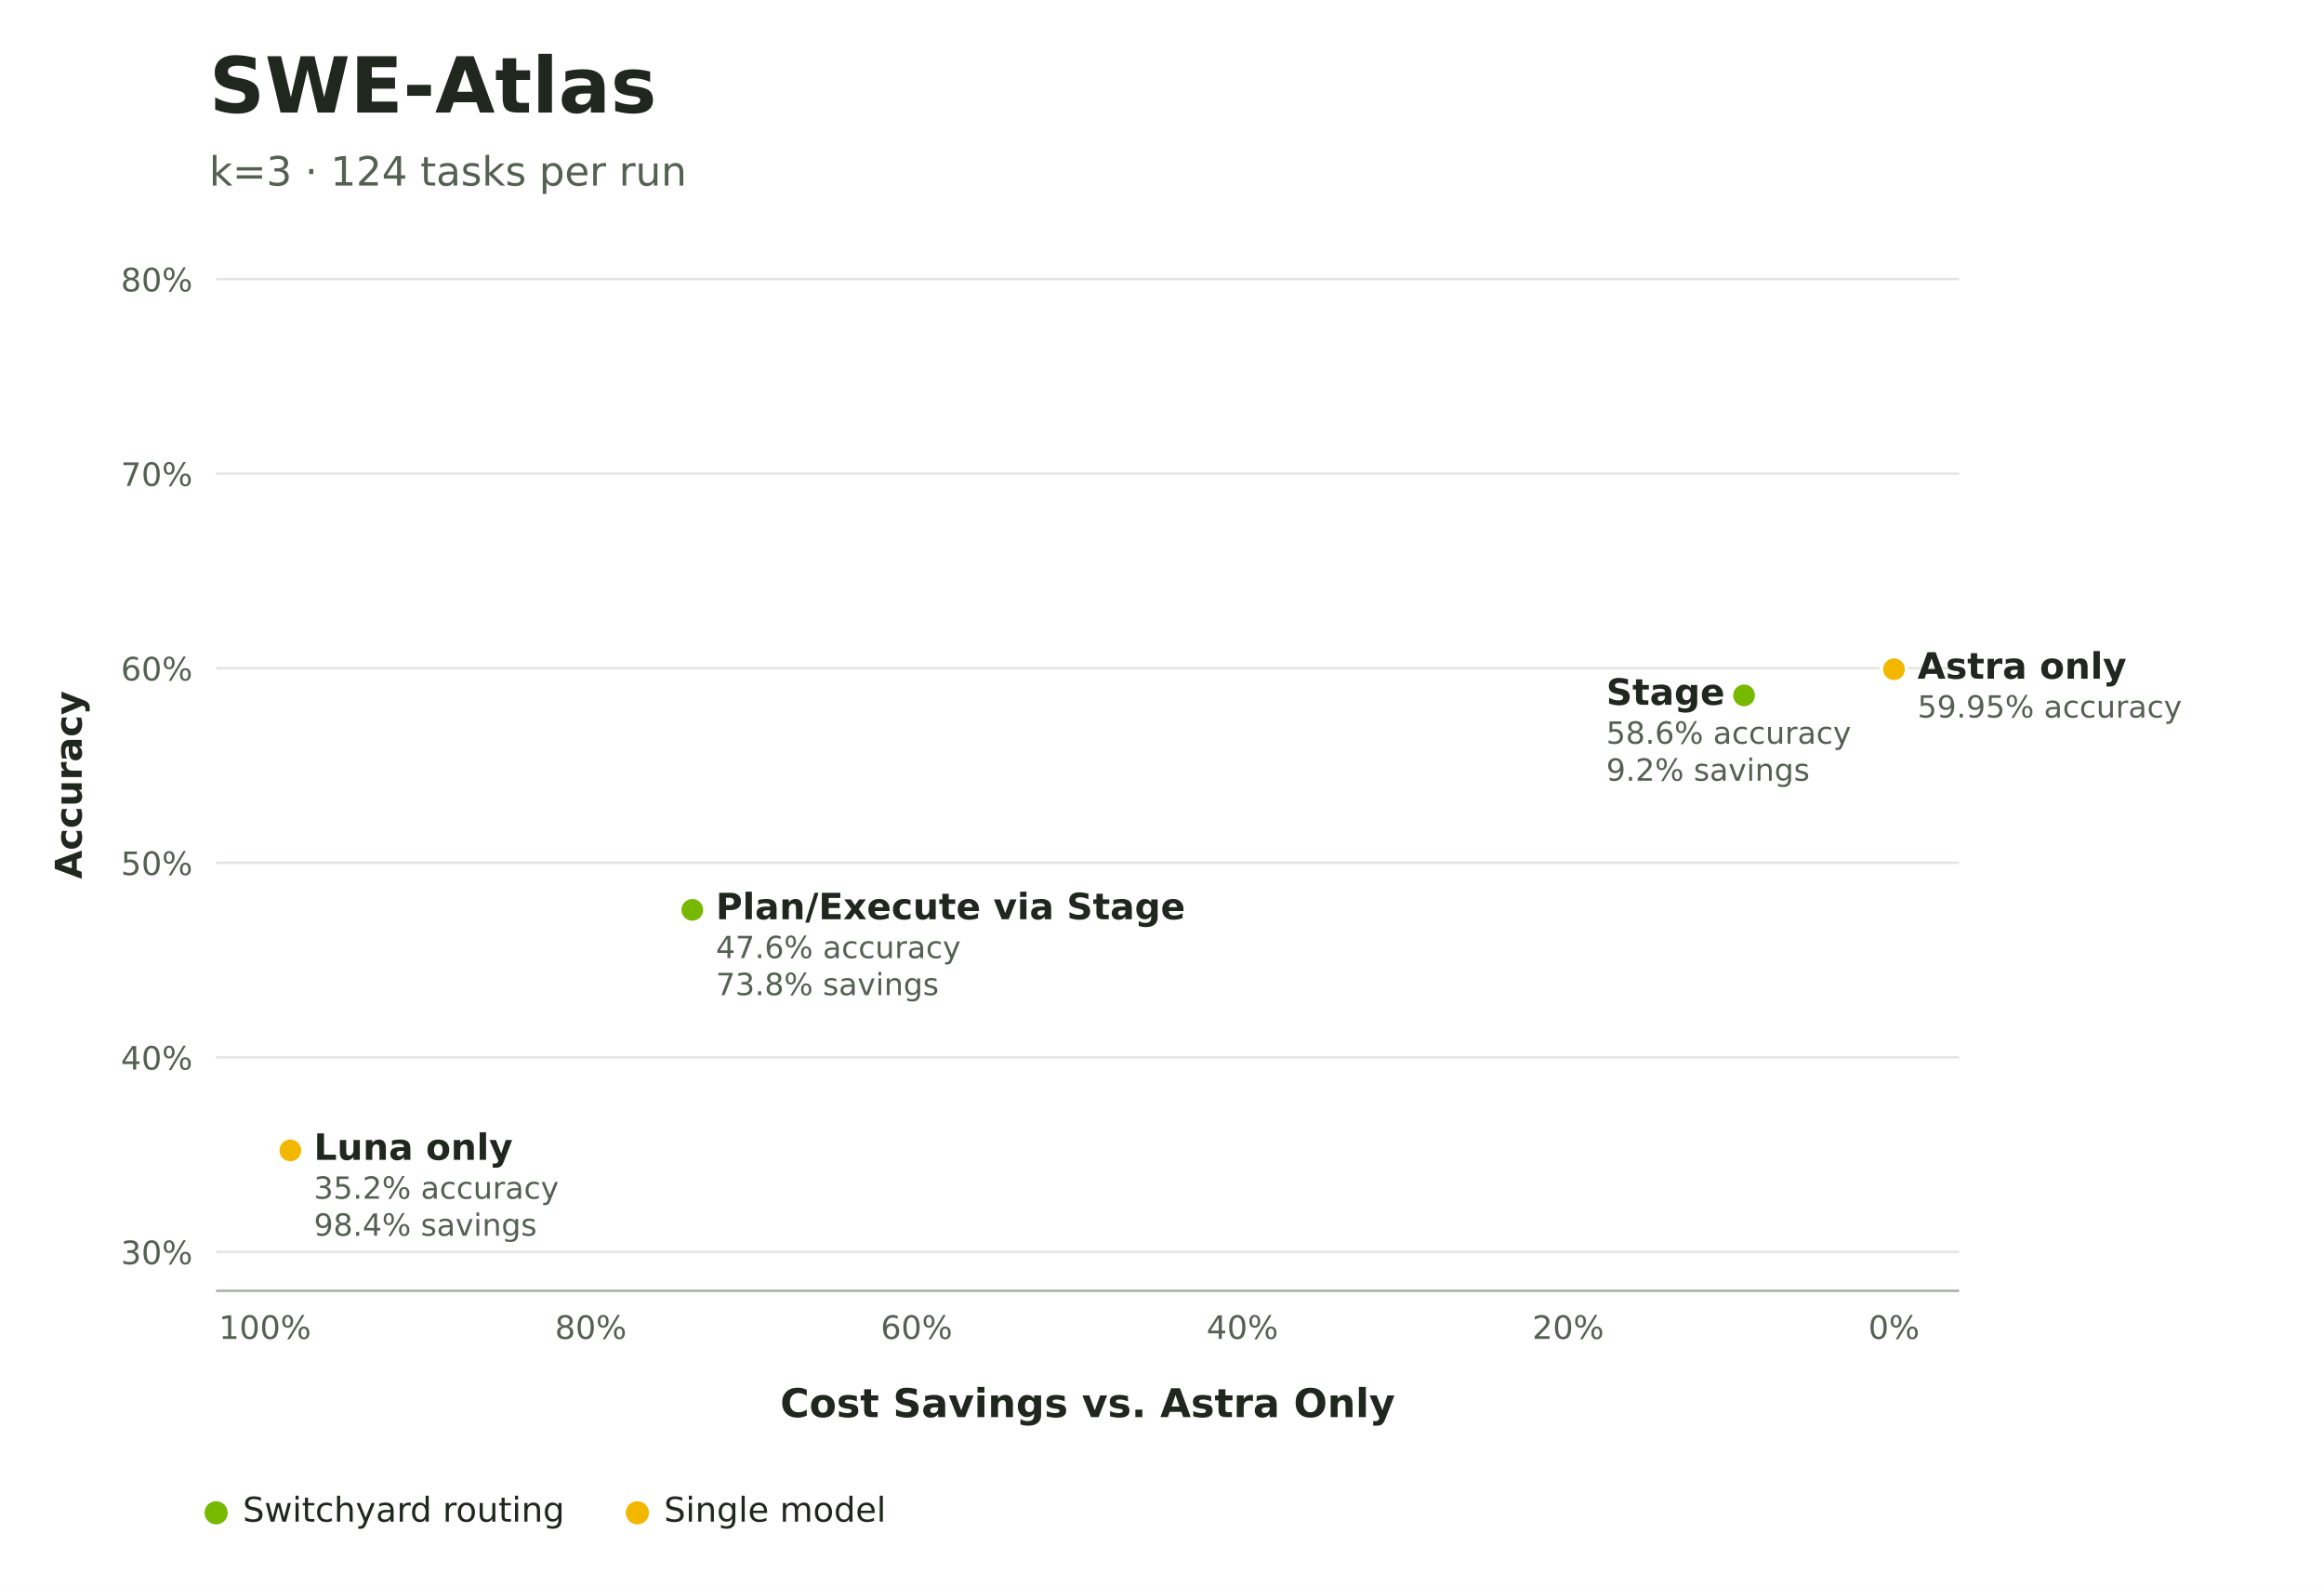
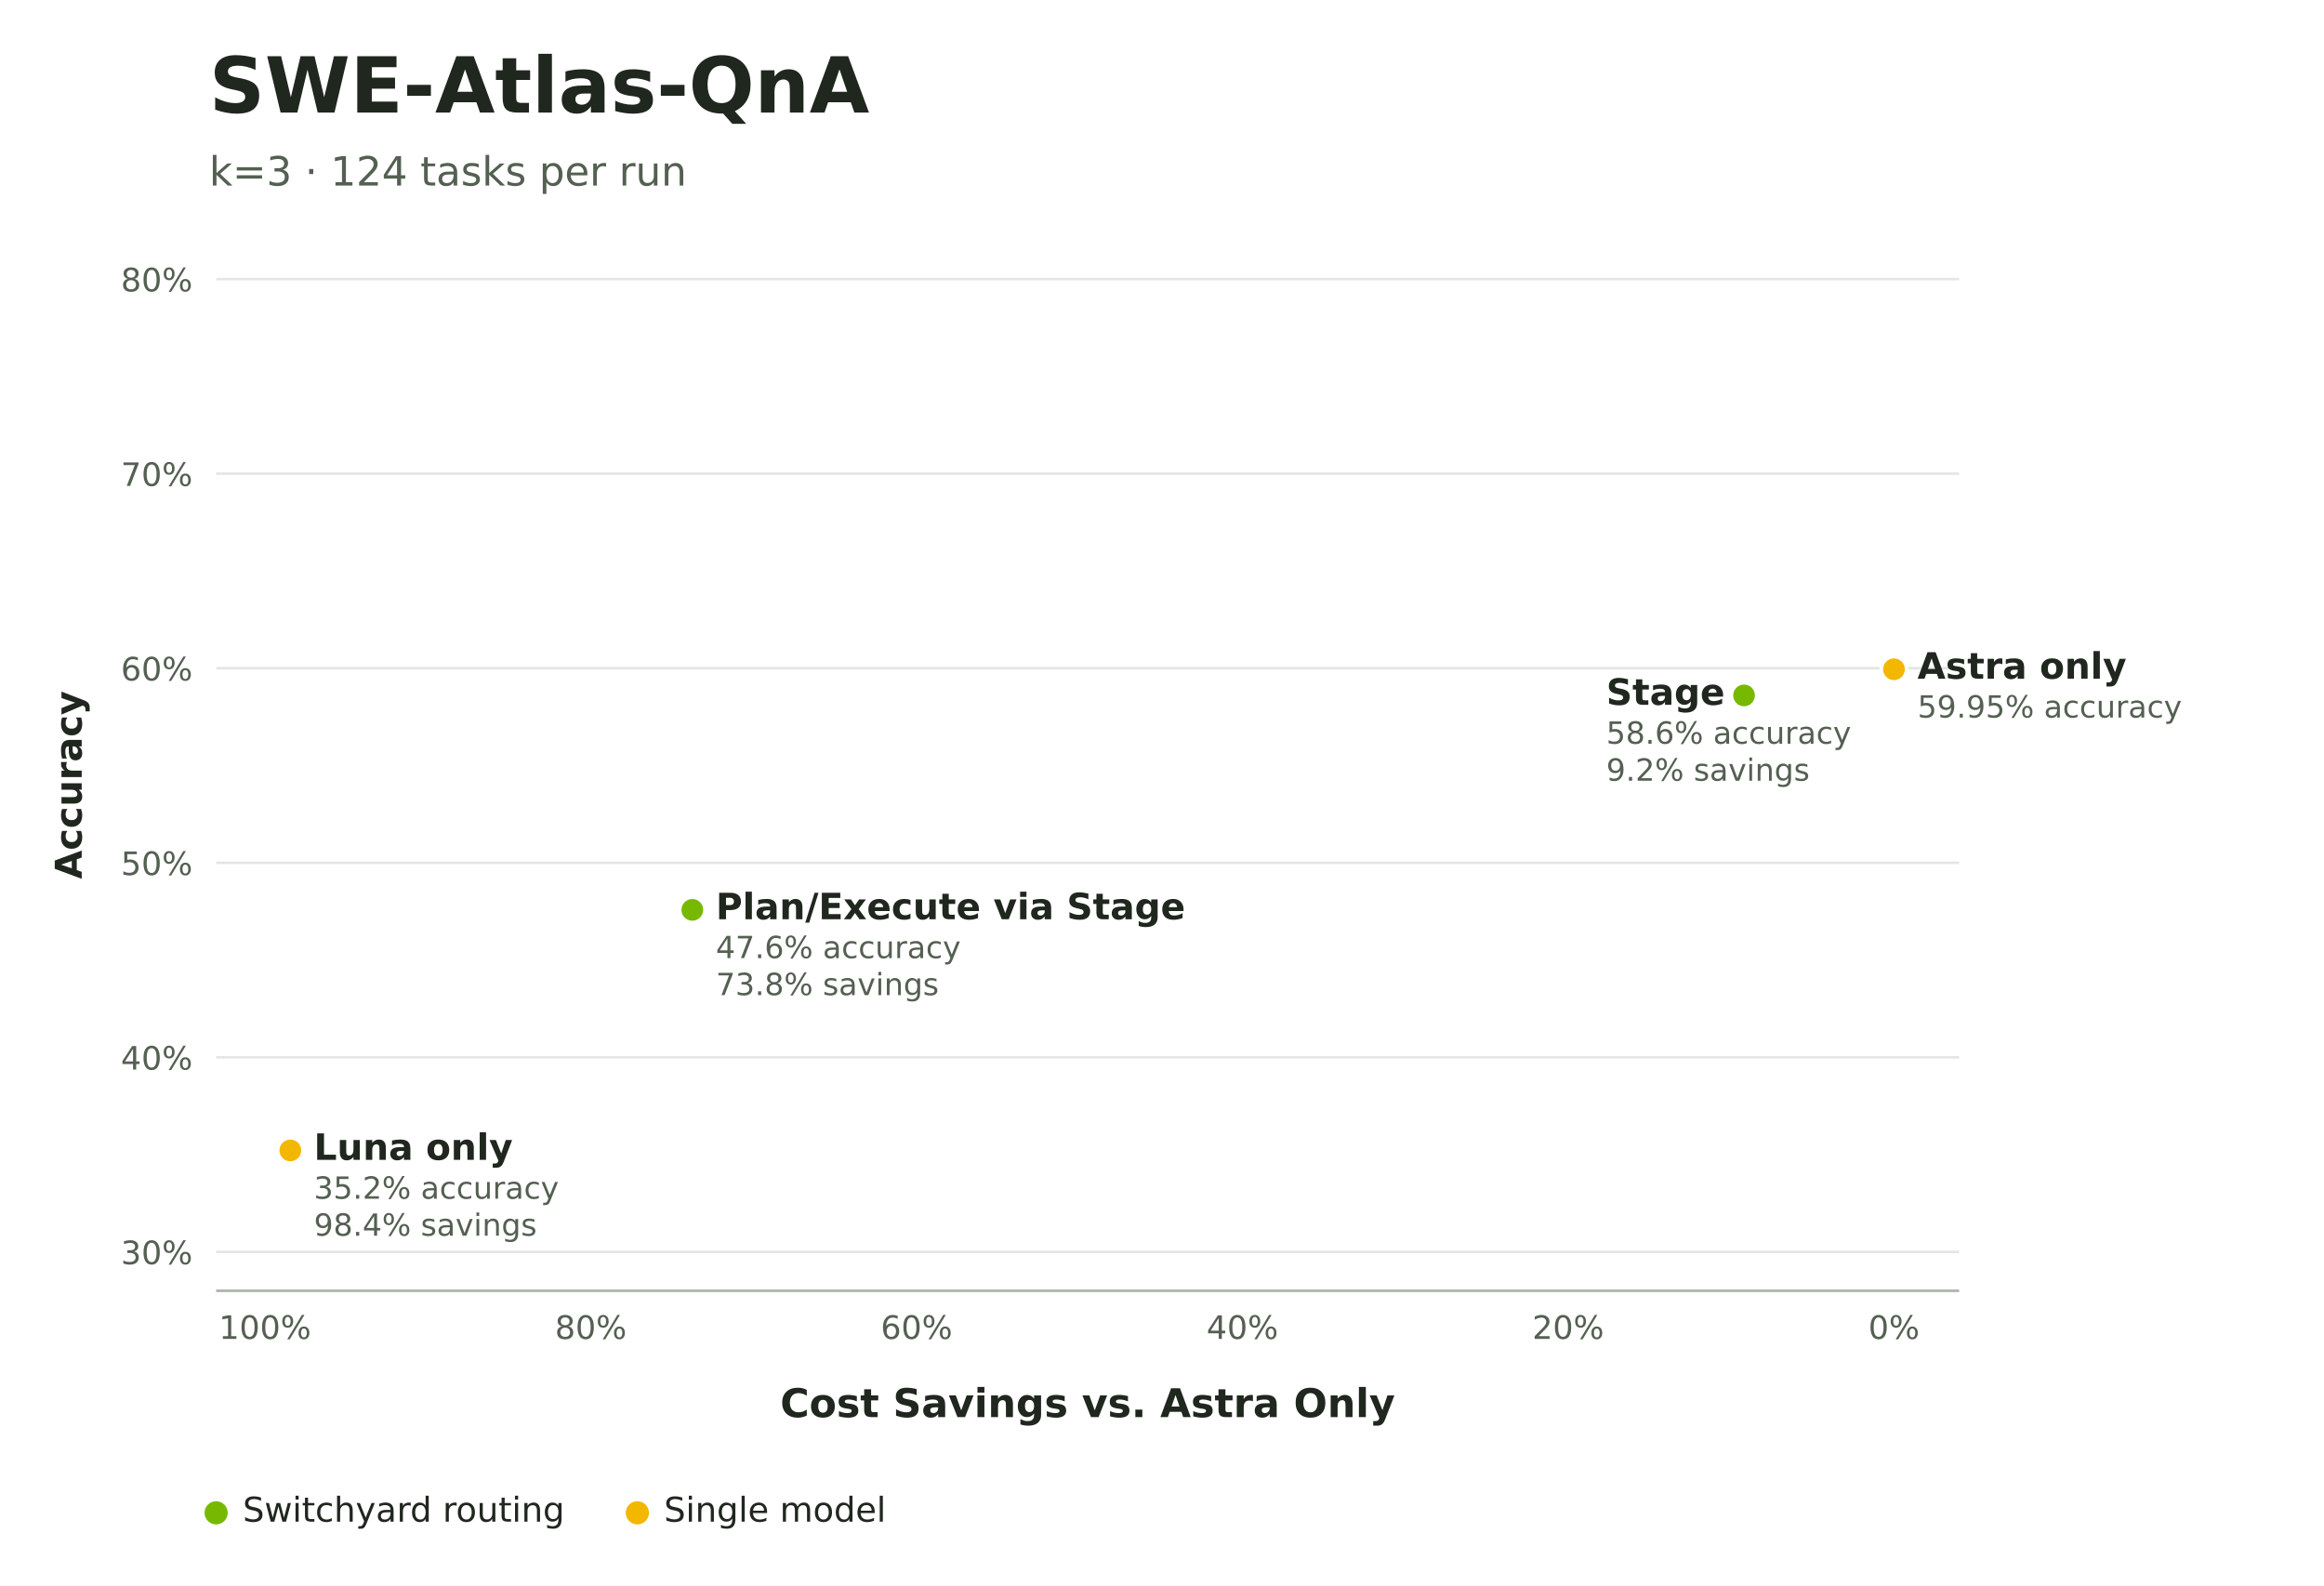
<svg xmlns="http://www.w3.org/2000/svg" viewBox="0 0 691.2 471.6" width="691.2" height="471.6" role="img" aria-labelledby="title desc" font-family="DejaVu Sans, Arial, sans-serif">
  <rect width="100%" height="100%" fill="white" />
  <text x="563.3" y="398.18" font-size="9.6" fill="#546052" text-anchor="middle">0%</text>
  <text x="466.4" y="398.18" font-size="9.6" fill="#546052" text-anchor="middle">20%</text>
  <text x="369.51" y="398.18" font-size="9.6" fill="#546052" text-anchor="middle">40%</text>
  <text x="272.61" y="398.18" font-size="9.6" fill="#546052" text-anchor="middle">60%</text>
  <text x="175.71" y="398.18" font-size="9.6" fill="#546052" text-anchor="middle">80%</text>
  <text x="78.82" y="398.18" font-size="9.6" fill="#546052" text-anchor="middle">100%</text>
  <text x="323.48" y="421.45" font-size="11.8" fill="#20271f" font-weight="700" text-anchor="middle">Cost Savings vs. Astra Only</text>
  <line x1="64.28" y1="372.31" x2="582.68" y2="372.31" stroke="#e3e7e2" stroke-width="0.75" />
  <text x="57.28" y="375.96" font-size="9.6" fill="#546052" text-anchor="end">30%</text>
  <line x1="64.28" y1="314.45" x2="582.68" y2="314.45" stroke="#e3e7e2" stroke-width="0.75" />
  <text x="57.28" y="318.1" font-size="9.6" fill="#546052" text-anchor="end">40%</text>
  <line x1="64.28" y1="256.59" x2="582.68" y2="256.59" stroke="#e3e7e2" stroke-width="0.75" />
  <text x="57.28" y="260.23" font-size="9.6" fill="#546052" text-anchor="end">50%</text>
  <line x1="64.28" y1="198.72" x2="582.68" y2="198.72" stroke="#e3e7e2" stroke-width="0.75" />
  <text x="57.28" y="202.37" font-size="9.6" fill="#546052" text-anchor="end">60%</text>
  <line x1="64.28" y1="140.86" x2="582.68" y2="140.86" stroke="#e3e7e2" stroke-width="0.75" />
  <text x="57.28" y="144.51" font-size="9.6" fill="#546052" text-anchor="end">70%</text>
  <line x1="64.28" y1="83" x2="582.68" y2="83" stroke="#e3e7e2" stroke-width="0.75" />
  <text x="57.28" y="86.65" font-size="9.6" fill="#546052" text-anchor="end">80%</text>
  <text x="24.3" y="233.44" font-size="11" fill="#20271f" transform="rotate(-90 24.30152 233.442)" font-weight="700" text-anchor="middle">Accuracy</text>
  <line x1="64.28" y1="383.88" x2="582.68" y2="383.88" stroke="#aeb8ad" stroke-width="0.8" />
  <circle cx="563.3" cy="199.04" r="3.78" fill="#f3b700" stroke="white" stroke-width="1.1" />
  <circle cx="518.71" cy="206.81" r="3.78" fill="#76b900" stroke="white" stroke-width="1.1" />
  <circle cx="205.91" cy="270.59" r="3.78" fill="#76b900" stroke="white" stroke-width="1.1" />
  <circle cx="86.35" cy="342.13" r="3.78" fill="#f3b700" stroke="white" stroke-width="1.1" />
  <text x="570.3" y="201.84" font-size="10.8" fill="#20271f" font-weight="700">Astra only</text>
  <text x="570.3" y="213.4" font-size="9.1" fill="#546052">59.95% accuracy</text>
  <text x="477.72" y="209.62" font-size="10.8" fill="#20271f" font-weight="700">Stage</text>
  <text x="477.72" y="221.18" font-size="9.1" fill="#546052">58.6% accuracy</text>
  <text x="477.72" y="232.18" font-size="9.1" fill="#546052">9.2% savings</text>
  <text x="212.91" y="273.39" font-size="10.8" fill="#20271f" font-weight="700">Plan/Execute via Stage</text>
  <text x="212.91" y="284.95" font-size="9.1" fill="#546052">47.6% accuracy</text>
  <text x="212.91" y="295.95" font-size="9.1" fill="#546052">73.8% savings</text>
  <text x="93.35" y="344.94" font-size="10.8" fill="#20271f" font-weight="700">Luna only</text>
  <text x="93.35" y="356.5" font-size="9.1" fill="#546052">35.2% accuracy</text>
  <text x="93.35" y="367.5" font-size="9.1" fill="#546052">98.4% savings</text>
  <circle cx="64.28" cy="449.91" r="3.45" fill="#76b900" />
  <circle cx="189.56" cy="449.91" r="3.45" fill="#f3b700" />
-   <text x="62.21" y="33.48" font-size="23" fill="#20271f" font-weight="700">SWE-Atlas</text>
+   <text x="62.21" y="33.48" font-size="23" fill="#20271f" font-weight="700">SWE-Atlas-QnA</text>
  <text x="62.21" y="55.18" font-size="12" fill="#546052">k=3 · 124 tasks per run</text>
  <text x="72.2" y="452.54" font-size="10.15" fill="#20271f">Switchyard routing</text>
  <text x="197.48" y="452.54" font-size="10.15" fill="#20271f">Single model</text>
</svg>
